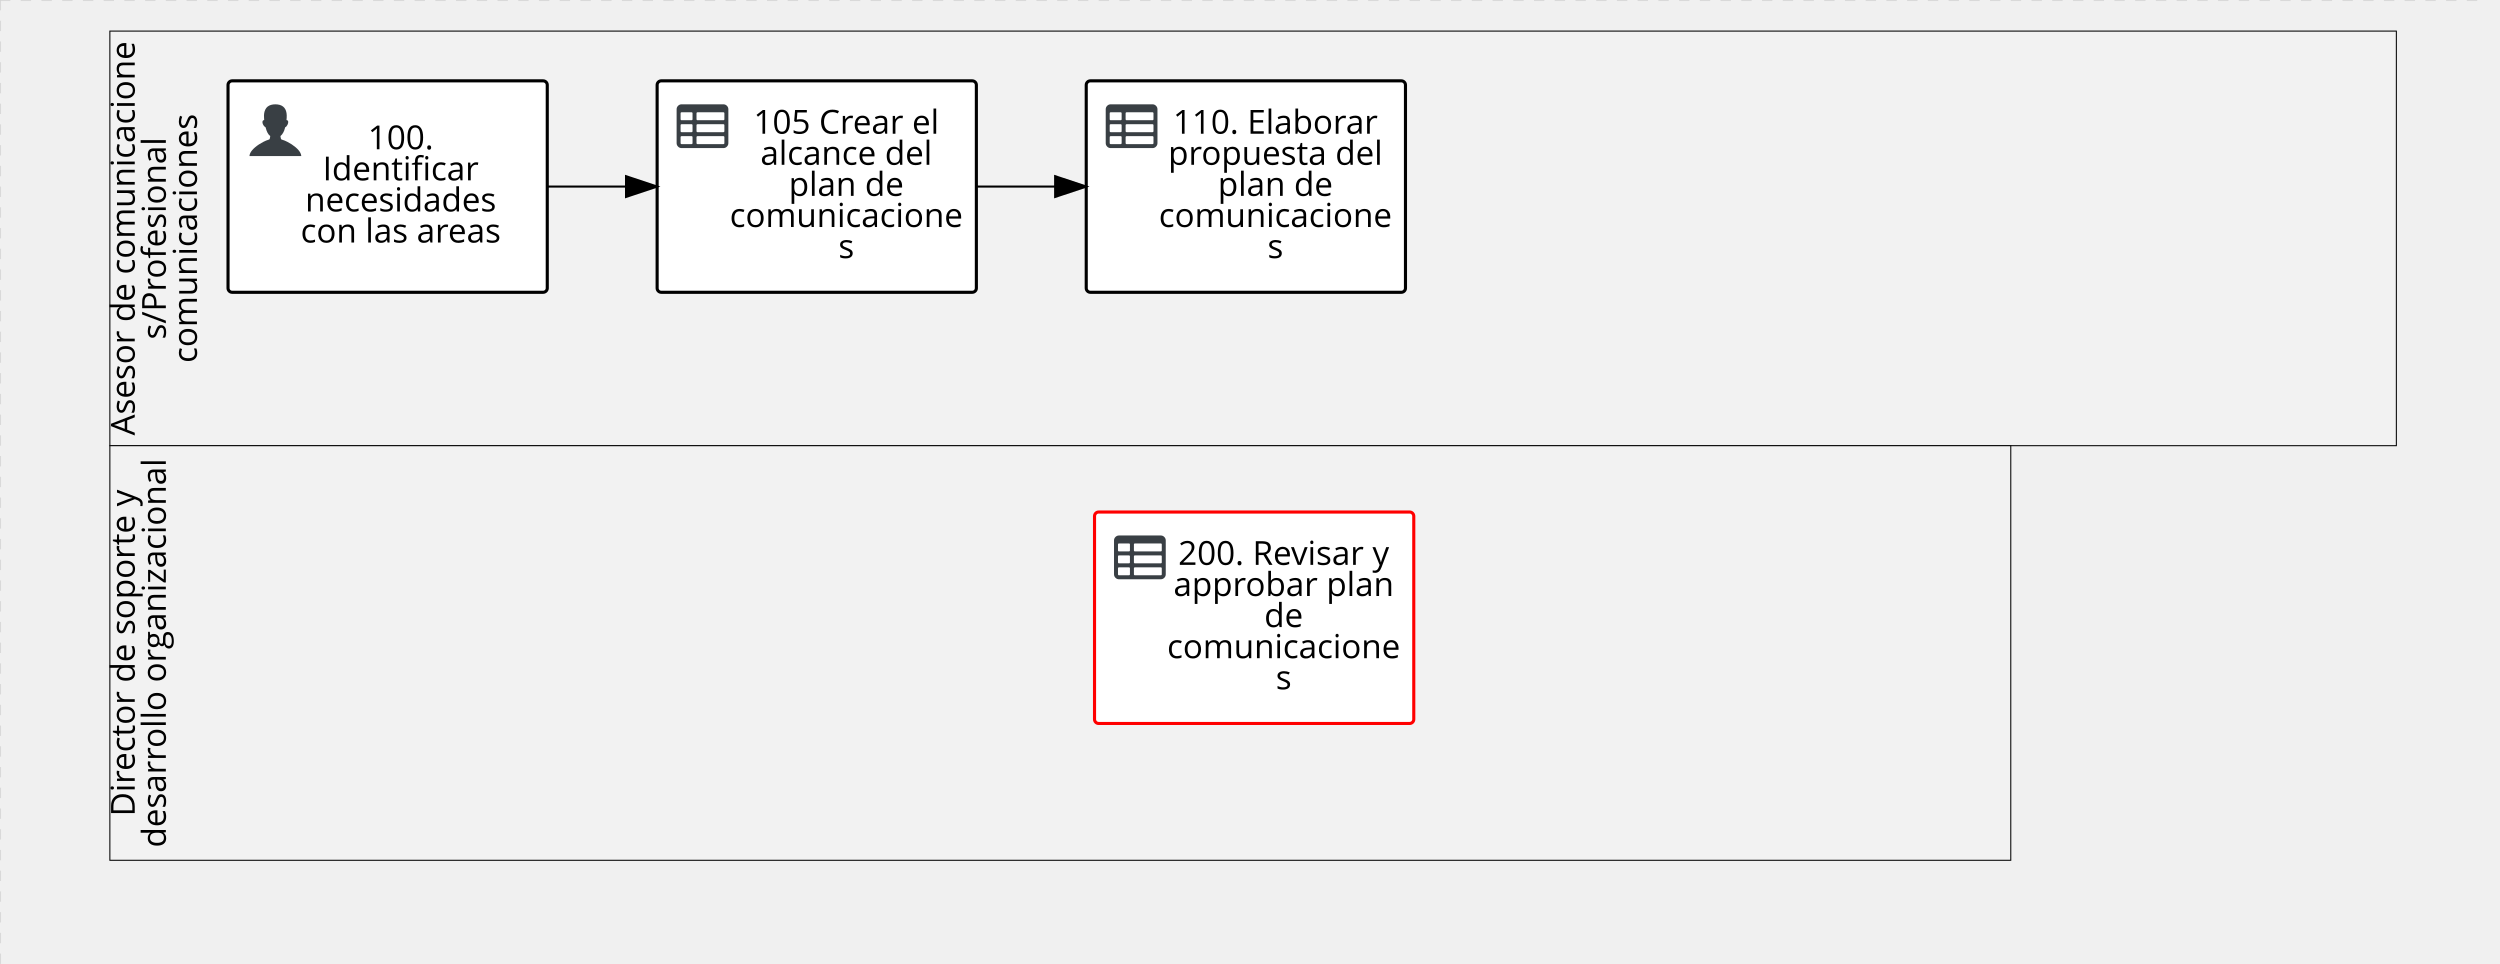
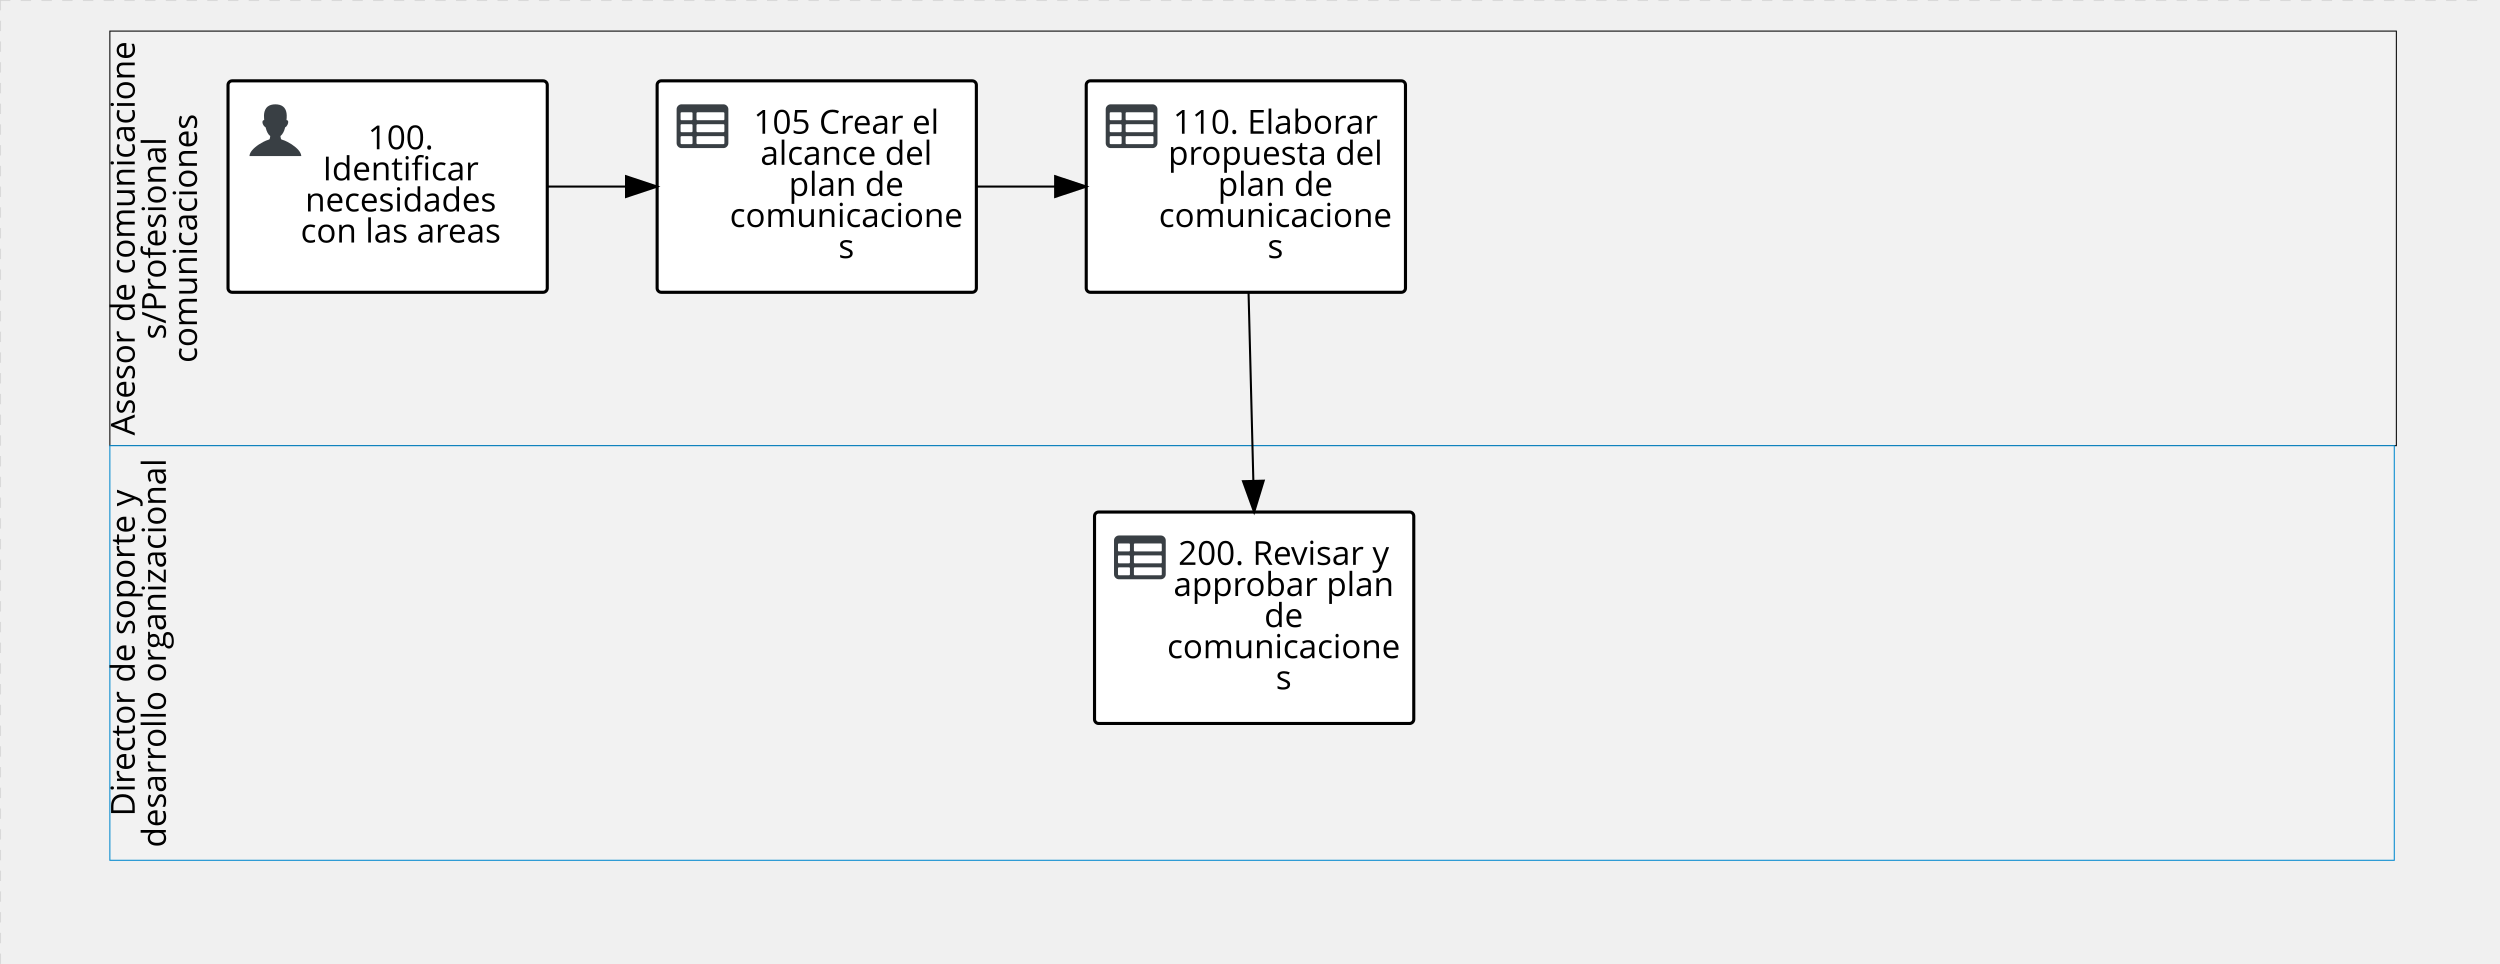
<svg xmlns="http://www.w3.org/2000/svg" version="1.1" width="1206" height="465" viewBox="0 0 1206 465">
  <defs />
  <g transform="matrix(1,0,0,1,0,0)">
    <g>
      <g>
        <g>
          <path fill="none" stroke="#d3d3d3" paint-order="fill stroke markers" d=" M 0 0 L 1200 0" stroke-miterlimit="10" stroke-opacity="0.8" stroke-dasharray="5" />
        </g>
        <g>
          <path fill="none" stroke="#d3d3d3" paint-order="fill stroke markers" d=" M 0 0 L 0 800" stroke-miterlimit="10" stroke-opacity="0.8" stroke-dasharray="5" />
        </g>
      </g>
      <g id="_B57488E7-6CBE-4FAA-9219-56307C9E62A7" bpmn2nodeid="_B57488E7-6CBE-4FAA-9219-56307C9E62A7" transform="matrix(1,0,0,1,53,15)">
        <g>
          <path fill="none" stroke="none" />
        </g>
        <g transform="matrix(1,0,0,1,0,0)">
          <path fill="#f2f2f2" stroke="none" id="_B57488E7-6CBE-4FAA-9219-56307C9E62A7?shapeType=BACKGROUND" paint-order="stroke fill markers" d=" M 0 0 L 1103 0 L 1103 200 L 0 200 L 0 0 Z Z" />
        </g>
        <g transform="matrix(1,0,0,1,0,0)">
          <path fill="none" stroke="rgb(0,0,0)" id="_B57488E7-6CBE-4FAA-9219-56307C9E62A7?shapeType=BORDER&amp;renderType=STROKE" paint-order="fill stroke markers" d=" M 0 0 L 1103 0 L 1103 200 L 0 200 L 0 0 Z Z" stroke-miterlimit="10" stroke-width="0.5" stroke-dasharray="" />
        </g>
        <g transform="matrix(-1.8369701987210297e-16,-1,1,-1.8369701987210297e-16,0,195.0742)">
          <text fill="#000000" stroke="none" font-family="Open Sans" font-size="12pt" font-style="normal" font-weight="normal" text-decoration="normal" x="95.074" y="12" text-anchor="middle" dominant-baseline="alphabetic">Asesor de comunicacione</text>
          <text fill="#000000" stroke="none" font-family="Open Sans" font-size="12pt" font-style="normal" font-weight="normal" text-decoration="normal" x="95.074" y="27" text-anchor="middle" dominant-baseline="alphabetic">          s/Profesional            </text>
          <text fill="#000000" stroke="none" font-family="Open Sans" font-size="12pt" font-style="normal" font-weight="normal" text-decoration="normal" x="95.074" y="42" text-anchor="middle" dominant-baseline="alphabetic">        comunicaciones         </text>
        </g>
        <g id="_AA0C87CB-521B-442E-9885-30118DCB7A72" bpmn2nodeid="_AA0C87CB-521B-442E-9885-30118DCB7A72" transform="matrix(1,0,0,1,57,24)">
          <g>
            <path fill="none" stroke="none" />
          </g>
          <g transform="matrix(1,0,0,1,0,0)">
            <path fill="#ffffff" stroke="none" id="_AA0C87CB-521B-442E-9885-30118DCB7A72?shapeType=BACKGROUND" paint-order="stroke fill markers" d=" M 2 0 L 152 0 L 152 0 A 2 2 0 0 1 154 2 L 154 100 L 154 100 A 2 2 0 0 1 152 102 L 2 102 L 2 102 A 2 2 0 0 1 0 100 L 0 2 L 0 2 A 2 2 0 0 1 2 0 Z" />
          </g>
          <g transform="matrix(1,0,0,1,0,0)">
            <path fill="none" stroke="rgb(0,0,0)" id="_AA0C87CB-521B-442E-9885-30118DCB7A72?shapeType=BORDER&amp;renderType=STROKE" paint-order="fill stroke markers" d=" M 2 0 L 152 0 L 152 0 A 2 2 0 0 1 154 2 L 154 100 L 154 100 A 2 2 0 0 1 152 102 L 2 102 L 2 102 A 2 2 0 0 1 0 100 L 0 2 L 0 2 A 2 2 0 0 1 2 0 Z" stroke-miterlimit="10" stroke-width="1.5" stroke-dasharray="" />
          </g>
          <g>
            <g transform="matrix(0.06,0,0,0.06,9.4,9.4)">
              <g transform="matrix(1,0,0,1,0,0)">
                <path fill="#393f44" stroke="none" id="_AA0C87CB-521B-442E-9885-30118DCB7A72_task__RvU5__iZSm" paint-order="stroke fill markers" d=" M 0 0 M 16 445.21 C 16 440.869 18.784 431.129 22.001 424.217 C 35.768 394.64 77.283 359.28 129 333.084 C 144.516 325.224 157.347 319.964 167.807 317.174 C 171.932 316.074 175.729 314.414 176.525 313.363 C 178.894 310.234 180.914 302.908 181.727 294.5 L 182.5 286.5 L 178.507 283.455 C 166.303 274.146 154.284 251.678 148.04 226.5 C 145.611 216.707 145.056 215.462 142.984 215.158 C 141.703 214.97 138.083 212.243 134.939 209.099 C 123.233 197.393 116.891 177.376 121.44 166.49 C 123.002 162.751 128.155 159.01 131.75 159.004 C 134.448 159 134.471 158.603 132.914 138.788 C 130.927 113.496 134.279 92.265 143.132 74.076 C 152.232 55.38 167.569 42.882 189.049 36.66 C 210.203 30.532 237.797 30.532 258.951 36.66 C 300.042 48.563 318.958 83.806 314.955 141 C 314.32 150.075 313.624 157.788 313.409 158.14 C 313.194 158.493 314.575 159.073 316.479 159.43 C 328.929 161.766 330.986 177.018 321.496 196.621 C 316.903 206.109 309.357 214.508 304.817 215.185 C 303.023 215.453 302.293 217.146 299.943 226.5 C 296.659 239.567 294.474 245.305 287.948 257.995 C 282.491 268.606 273.035 281.109 268.108 284.229 L 264.871 286.278 L 265.518 292.889 C 266.345 301.33 268.639 309.871 270.877 312.837 C 272.067 314.415 275.002 315.79 280.063 317.139 C 291.069 320.075 303.617 325.274 321 334.102 C 369.815 358.891 410.848 393.758 425.032 422.5 C 429.07 430.682 432 440.232 432 445.21 L 432 448 L 224 448 L 16 448 L 16 445.21 Z" />
              </g>
            </g>
          </g>
          <g transform="matrix(1,0,0,1,4.04,13.68)">
            <g transform="matrix(0.04,0,0,0.04,63.36,69.12)">
              <g transform="matrix(1,0,0,1,0,0)">
                <path fill="none" stroke="none" />
              </g>
              <g transform="matrix(1,0,0,1,0,0)">
                <path fill="none" stroke="none" />
              </g>
            </g>
          </g>
          <g transform="matrix(1,0,0,1,35,21)">
            <text fill="#000000" stroke="none" font-family="Open Sans" font-size="12pt" font-style="normal" font-weight="normal" text-decoration="normal" x="48.305" y="12" text-anchor="middle" dominant-baseline="alphabetic">       100.         </text>
            <text fill="#000000" stroke="none" font-family="Open Sans" font-size="12pt" font-style="normal" font-weight="normal" text-decoration="normal" x="48.305" y="27" text-anchor="middle" dominant-baseline="alphabetic">  Identificar   </text>
            <text fill="#000000" stroke="none" font-family="Open Sans" font-size="12pt" font-style="normal" font-weight="normal" text-decoration="normal" x="48.305" y="42" text-anchor="middle" dominant-baseline="alphabetic">necesidades </text>
            <text fill="#000000" stroke="none" font-family="Open Sans" font-size="12pt" font-style="normal" font-weight="normal" text-decoration="normal" x="48.305" y="57" text-anchor="middle" dominant-baseline="alphabetic">con las areas</text>
          </g>
        </g>
        <g id="_9E76448C-DA83-4A20-A2F2-3716A5D620CC" bpmn2nodeid="_9E76448C-DA83-4A20-A2F2-3716A5D620CC" transform="matrix(1,0,0,1,264,24)">
          <g>
            <path fill="none" stroke="none" />
          </g>
          <g transform="matrix(1,0,0,1,0,0)">
            <path fill="#ffffff" stroke="none" id="_9E76448C-DA83-4A20-A2F2-3716A5D620CC?shapeType=BACKGROUND" paint-order="stroke fill markers" d=" M 2 0 L 152 0 L 152 0 A 2 2 0 0 1 154 2 L 154 100 L 154 100 A 2 2 0 0 1 152 102 L 2 102 L 2 102 A 2 2 0 0 1 0 100 L 0 2 L 0 2 A 2 2 0 0 1 2 0 Z" />
          </g>
          <g transform="matrix(1,0,0,1,0,0)">
            <path fill="none" stroke="rgb(0,0,0)" id="_9E76448C-DA83-4A20-A2F2-3716A5D620CC?shapeType=BORDER&amp;renderType=STROKE" paint-order="fill stroke markers" d=" M 2 0 L 152 0 L 152 0 A 2 2 0 0 1 154 2 L 154 100 L 154 100 A 2 2 0 0 1 152 102 L 2 102 L 2 102 A 2 2 0 0 1 0 100 L 0 2 L 0 2 A 2 2 0 0 1 2 0 Z" stroke-miterlimit="10" stroke-width="1.5" stroke-dasharray="" />
          </g>
          <g>
            <g transform="matrix(0.06,0,0,0.06,9.4,9.4)">
              <g transform="matrix(1,0,0,1,0,0)">
                <path fill="#393f44" stroke="none" id="_9E76448C-DA83-4A20-A2F2-3716A5D620CC_task__l39e__3KHJ" paint-order="stroke fill markers" d=" M 0 0 M 128 344 L 128 296 C 128 293.7 127.2 291.8 125.8 290.2 C 124.4 288.6 122.4 288 120 288 L 40 288 C 37.7 288 35.8 288.8 34.2 290.2 C 32.6 291.6 32 293.7 32 296 L 32 344 C 32 346.3 32.8 348.2 34.2 349.8 C 35.6 351.4 37.6 352 40 352 L 120 352 C 122.3 352 124.2 351.2 125.8 349.8 C 127.4 348.4 128 346.3 128 344 Z M 0 0 M 128 248 L 128 200 C 128 197.7 127.2 195.8 125.8 194.2 C 124.4 192.6 122.4 192 120 192 L 40 192 C 37.7 192 35.8 192.8 34.2 194.2 C 32.6 195.6 32 197.7 32 200 L 32 248 C 32 250.3 32.8 252.2 34.2 253.8 C 35.6 255.4 37.6 256 40 256 L 120 256 C 122.3 256 124.2 255.2 125.8 253.8 C 127.4 252.4 128 250.3 128 248 Z M 0 0 M 376 352 C 378.3 352 380.2 351.2 381.8 349.8 C 383.4 348.4 384 346.4 384 344 L 384 296 C 384 293.7 383.2 291.8 381.8 290.2 C 380.4 288.6 378.4 288 376 288 L 168 288 C 165.7 288 163.8 288.8 162.2 290.2 C 160.6 291.6 160 293.6 160 296 L 160 344 C 160 346.3 160.8 348.2 162.2 349.8 C 163.6 351.4 165.6 352 168 352 L 376 352 Z M 0 0 M 128 152 L 128 104 C 128 101.7 127.2 99.8 125.8 98.2 C 124.4 96.6 122.3 96 120 96 L 40 96 C 37.7 96 35.8 96.8 34.2 98.2 C 32.6 99.6 32 101.7 32 104 L 32 152 C 32 154.3 32.8 156.2 34.2 157.8 C 35.6 159.4 37.6 160 40 160 L 120 160 C 122.3 160 124.2 159.2 125.8 157.8 C 127.4 156.4 128 154.3 128 152 Z M 0 0 M 376 256 C 378.3 256 380.2 255.2 381.8 253.8 C 383.4 252.4 384 250.4 384 248 L 384 200 C 384 197.7 383.2 195.8 381.8 194.2 C 380.4 192.6 378.4 192 376 192 L 168 192 C 165.7 192 163.8 192.8 162.2 194.2 C 160.6 195.6 160 197.6 160 200 L 160 248 C 160 250.3 160.8 252.2 162.2 253.8 C 163.6 255.4 165.6 256 168 256 L 376 256 Z M 0 0 M 376 160 C 378.3 160 380.2 159.2 381.8 157.8 C 383.4 156.4 384 154.4 384 152 L 384 104 C 384 101.7 383.2 99.8 381.8 98.2 C 380.4 96.6 378.3 96 376 96 L 168 96 C 165.7 96 163.8 96.8 162.2 98.2 C 160.6 99.6 160 101.6 160 104 L 160 152 C 160 154.3 160.8 156.2 162.2 157.8 C 163.6 159.4 165.6 160 168 160 L 376 160 Z M 0 0 M 416 72 L 416 344 C 416 355 412.1 364.4 404.2 372.2 C 396.3 380 387 384 376 384 L 40 384 C 29 384 19.6 380.1 11.8 372.2 C 4 364.3 0 355 0 344 L 0 72 C 0 61 3.9 51.6 11.8 43.8 C 19.7 36 29 32 40 32 L 376 32 C 387 32 396.4 35.9 404.2 43.8 C 412 51.7 416 61 416 72 Z" />
              </g>
            </g>
          </g>
          <g transform="matrix(1,0,0,1,35,13.5)">
            <text fill="#000000" stroke="none" font-family="Open Sans" font-size="12pt" font-style="normal" font-weight="normal" text-decoration="normal" x="56.246" y="12" text-anchor="middle" dominant-baseline="alphabetic">  105 Crear el    </text>
            <text fill="#000000" stroke="none" font-family="Open Sans" font-size="12pt" font-style="normal" font-weight="normal" text-decoration="normal" x="56.246" y="27" text-anchor="middle" dominant-baseline="alphabetic">   alcance del    </text>
            <text fill="#000000" stroke="none" font-family="Open Sans" font-size="12pt" font-style="normal" font-weight="normal" text-decoration="normal" x="56.246" y="42" text-anchor="middle" dominant-baseline="alphabetic">      plan de        </text>
            <text fill="#000000" stroke="none" font-family="Open Sans" font-size="12pt" font-style="normal" font-weight="normal" text-decoration="normal" x="56.246" y="57" text-anchor="middle" dominant-baseline="alphabetic">comunicacione</text>
            <text fill="#000000" stroke="none" font-family="Open Sans" font-size="12pt" font-style="normal" font-weight="normal" text-decoration="normal" x="56.246" y="72" text-anchor="middle" dominant-baseline="alphabetic">            s             </text>
          </g>
        </g>
        <g id="_88B4F1C8-AD17-4393-82B3-336D5BDE79D2" bpmn2nodeid="_88B4F1C8-AD17-4393-82B3-336D5BDE79D2" transform="matrix(1,0,0,1,471,24)">
          <g>
            <path fill="none" stroke="none" />
          </g>
          <g transform="matrix(1,0,0,1,0,0)">
            <path fill="#ffffff" stroke="none" id="_88B4F1C8-AD17-4393-82B3-336D5BDE79D2?shapeType=BACKGROUND" paint-order="stroke fill markers" d=" M 2 0 L 152 0 L 152 0 A 2 2 0 0 1 154 2 L 154 100 L 154 100 A 2 2 0 0 1 152 102 L 2 102 L 2 102 A 2 2 0 0 1 0 100 L 0 2 L 0 2 A 2 2 0 0 1 2 0 Z" />
          </g>
          <g transform="matrix(1,0,0,1,0,0)">
            <path fill="none" stroke="rgb(0,0,0)" id="_88B4F1C8-AD17-4393-82B3-336D5BDE79D2?shapeType=BORDER&amp;renderType=STROKE" paint-order="fill stroke markers" d=" M 2 0 L 152 0 L 152 0 A 2 2 0 0 1 154 2 L 154 100 L 154 100 A 2 2 0 0 1 152 102 L 2 102 L 2 102 A 2 2 0 0 1 0 100 L 0 2 L 0 2 A 2 2 0 0 1 2 0 Z" stroke-miterlimit="10" stroke-width="1.5" stroke-dasharray="" />
          </g>
          <g>
            <g transform="matrix(0.06,0,0,0.06,9.4,9.4)">
              <g transform="matrix(1,0,0,1,0,0)">
                <path fill="#393f44" stroke="none" id="_88B4F1C8-AD17-4393-82B3-336D5BDE79D2_task__l39e__3KHJ" paint-order="stroke fill markers" d=" M 0 0 M 128 344 L 128 296 C 128 293.7 127.2 291.8 125.8 290.2 C 124.4 288.6 122.4 288 120 288 L 40 288 C 37.7 288 35.8 288.8 34.2 290.2 C 32.6 291.6 32 293.7 32 296 L 32 344 C 32 346.3 32.8 348.2 34.2 349.8 C 35.6 351.4 37.6 352 40 352 L 120 352 C 122.3 352 124.2 351.2 125.8 349.8 C 127.4 348.4 128 346.3 128 344 Z M 0 0 M 128 248 L 128 200 C 128 197.7 127.2 195.8 125.8 194.2 C 124.4 192.6 122.4 192 120 192 L 40 192 C 37.7 192 35.8 192.8 34.2 194.2 C 32.6 195.6 32 197.7 32 200 L 32 248 C 32 250.3 32.8 252.2 34.2 253.8 C 35.6 255.4 37.6 256 40 256 L 120 256 C 122.3 256 124.2 255.2 125.8 253.8 C 127.4 252.4 128 250.3 128 248 Z M 0 0 M 376 352 C 378.3 352 380.2 351.2 381.8 349.8 C 383.4 348.4 384 346.4 384 344 L 384 296 C 384 293.7 383.2 291.8 381.8 290.2 C 380.4 288.6 378.4 288 376 288 L 168 288 C 165.7 288 163.8 288.8 162.2 290.2 C 160.6 291.6 160 293.6 160 296 L 160 344 C 160 346.3 160.8 348.2 162.2 349.8 C 163.6 351.4 165.6 352 168 352 L 376 352 Z M 0 0 M 128 152 L 128 104 C 128 101.7 127.2 99.8 125.8 98.2 C 124.4 96.6 122.3 96 120 96 L 40 96 C 37.7 96 35.8 96.8 34.2 98.2 C 32.6 99.6 32 101.7 32 104 L 32 152 C 32 154.3 32.8 156.2 34.2 157.8 C 35.6 159.4 37.6 160 40 160 L 120 160 C 122.3 160 124.2 159.2 125.8 157.8 C 127.4 156.4 128 154.3 128 152 Z M 0 0 M 376 256 C 378.3 256 380.2 255.2 381.8 253.8 C 383.4 252.4 384 250.4 384 248 L 384 200 C 384 197.7 383.2 195.8 381.8 194.2 C 380.4 192.6 378.4 192 376 192 L 168 192 C 165.7 192 163.8 192.8 162.2 194.2 C 160.6 195.6 160 197.6 160 200 L 160 248 C 160 250.3 160.8 252.2 162.2 253.8 C 163.6 255.4 165.6 256 168 256 L 376 256 Z M 0 0 M 376 160 C 378.3 160 380.2 159.2 381.8 157.8 C 383.4 156.4 384 154.4 384 152 L 384 104 C 384 101.7 383.2 99.8 381.8 98.2 C 380.4 96.6 378.3 96 376 96 L 168 96 C 165.7 96 163.8 96.8 162.2 98.2 C 160.6 99.6 160 101.6 160 104 L 160 152 C 160 154.3 160.8 156.2 162.2 157.8 C 163.6 159.4 165.6 160 168 160 L 376 160 Z M 0 0 M 416 72 L 416 344 C 416 355 412.1 364.4 404.2 372.2 C 396.3 380 387 384 376 384 L 40 384 C 29 384 19.6 380.1 11.8 372.2 C 4 364.3 0 355 0 344 L 0 72 C 0 61 3.9 51.6 11.8 43.8 C 19.7 36 29 32 40 32 L 376 32 C 387 32 396.4 35.9 404.2 43.8 C 412 51.7 416 61 416 72 Z" />
              </g>
            </g>
          </g>
          <g transform="matrix(1,0,0,1,35,13.5)">
            <text fill="#000000" stroke="none" font-family="Open Sans" font-size="12pt" font-style="normal" font-weight="normal" text-decoration="normal" x="56.246" y="12" text-anchor="middle" dominant-baseline="alphabetic"> 110. Elaborar  </text>
            <text fill="#000000" stroke="none" font-family="Open Sans" font-size="12pt" font-style="normal" font-weight="normal" text-decoration="normal" x="56.246" y="27" text-anchor="middle" dominant-baseline="alphabetic">propuesta del  </text>
            <text fill="#000000" stroke="none" font-family="Open Sans" font-size="12pt" font-style="normal" font-weight="normal" text-decoration="normal" x="56.246" y="42" text-anchor="middle" dominant-baseline="alphabetic">      plan de        </text>
            <text fill="#000000" stroke="none" font-family="Open Sans" font-size="12pt" font-style="normal" font-weight="normal" text-decoration="normal" x="56.246" y="57" text-anchor="middle" dominant-baseline="alphabetic">comunicacione</text>
            <text fill="#000000" stroke="none" font-family="Open Sans" font-size="12pt" font-style="normal" font-weight="normal" text-decoration="normal" x="56.246" y="72" text-anchor="middle" dominant-baseline="alphabetic">            s             </text>
          </g>
        </g>
      </g>
      <g id="_BFB9A08E-5C65-401A-9EE9-E85DB8EE0910" bpmn2nodeid="_BFB9A08E-5C65-401A-9EE9-E85DB8EE0910" transform="matrix(1,0,0,1,0,0)">
        <g>
          <path fill="none" stroke="#000000" paint-order="fill stroke markers" d=" M 264 90 L 302 90" stroke-miterlimit="10" stroke-dasharray="" />
        </g>
        <g transform="matrix(1,0,0,1,264,90)" />
        <g transform="matrix(6.123233995736766e-17,1,-1,6.123233995736766e-17,317,85)">
          <path fill="#000000" stroke="#000000" paint-order="fill stroke markers" d=" M 10 15 L 0 15 L 5 0 Z" stroke-miterlimit="10" stroke-dasharray="" />
        </g>
        <g transform="matrix(1,0,0,1,264,80)" />
      </g>
      <g id="_06E6D089-E6CB-4995-8D7F-7D272E4B48BE" bpmn2nodeid="_06E6D089-E6CB-4995-8D7F-7D272E4B48BE" transform="matrix(1,0,0,1,0,0)">
        <g>
          <path fill="none" stroke="#000000" paint-order="fill stroke markers" d=" M 471 90 L 509 90" stroke-miterlimit="10" stroke-dasharray="" />
        </g>
        <g transform="matrix(1,0,0,1,471,90)" />
        <g transform="matrix(6.123233995736766e-17,1,-1,6.123233995736766e-17,524,85)">
          <path fill="#000000" stroke="#000000" paint-order="fill stroke markers" d=" M 10 15 L 0 15 L 5 0 Z" stroke-miterlimit="10" stroke-dasharray="" />
        </g>
        <g transform="matrix(1,0,0,1,471,80)" />
      </g>
      <g transform="matrix(1,0,0,1,53,15)" />
      <g transform="matrix(1,0,0,1,110,39)" />
      <g transform="matrix(1,0,0,1,317,39)" />
      <g id="_057572DE-79F4-4D74-9EE0-8F8645384F76" bpmn2nodeid="_057572DE-79F4-4D74-9EE0-8F8645384F76" transform="matrix(1,0,0,1,53,215)">
        <g>
          <path fill="none" stroke="none" />
        </g>
        <g transform="matrix(1,0,0,1,0,0)">
-           <path fill="#f2f2f2" stroke="none" id="_057572DE-79F4-4D74-9EE0-8F8645384F76?shapeType=BACKGROUND" paint-order="stroke fill markers" d=" M 0 0 L 917 0 L 917 200 L 0 200 L 0 0 Z Z" />
+           <path fill="#f2f2f2" stroke="none" id="_057572DE-79F4-4D74-9EE0-8F8645384F76?shapeType=BACKGROUND" paint-order="stroke fill markers" d=" M 0 0 L 1102 0 L 1102 200 L 0 200 L 0 0 Z Z" />
        </g>
        <g transform="matrix(1,0,0,1,0,0)">
-           <path fill="none" stroke="rgb(0,0,0)" id="_057572DE-79F4-4D74-9EE0-8F8645384F76?shapeType=BORDER&amp;renderType=STROKE" paint-order="fill stroke markers" d=" M 0 0 L 917 0 L 917 200 L 0 200 L 0 0 Z Z" stroke-miterlimit="10" stroke-width="0.5" stroke-dasharray="" />
+           <path fill="none" stroke="rgb(0,136,206)" id="_057572DE-79F4-4D74-9EE0-8F8645384F76?shapeType=BORDER&amp;renderType=STROKE" paint-order="fill stroke markers" d=" M 0 0 L 1102 0 L 1102 200 L 0 200 L 0 0 Z Z" stroke-miterlimit="10" stroke-width="0.5" stroke-dasharray="" />
        </g>
        <g transform="matrix(-1.8369701987210297e-16,-1,1,-1.8369701987210297e-16,0,193.8398)">
          <text fill="#000000" stroke="none" font-family="Open Sans" font-size="12pt" font-style="normal" font-weight="normal" text-decoration="normal" x="93.84" y="12" text-anchor="middle" dominant-baseline="alphabetic">   Director de soporte y    </text>
          <text fill="#000000" stroke="none" font-family="Open Sans" font-size="12pt" font-style="normal" font-weight="normal" text-decoration="normal" x="93.84" y="27" text-anchor="middle" dominant-baseline="alphabetic">desarrollo organizacional</text>
        </g>
        <g id="_FB129611-EE3E-4912-B27E-E2E415E6D5E3" bpmn2nodeid="_FB129611-EE3E-4912-B27E-E2E415E6D5E3" transform="matrix(1,0,0,1,475,32)">
          <g>
            <path fill="none" stroke="none" />
          </g>
          <g transform="matrix(1,0,0,1,0,0)">
            <path fill="#ffffff" stroke="none" id="_FB129611-EE3E-4912-B27E-E2E415E6D5E3?shapeType=BACKGROUND" paint-order="stroke fill markers" d=" M 2 0 L 152 0 L 152 0 A 2 2 0 0 1 154 2 L 154 100 L 154 100 A 2 2 0 0 1 152 102 L 2 102 L 2 102 A 2 2 0 0 1 0 100 L 0 2 L 0 2 A 2 2 0 0 1 2 0 Z" />
          </g>
          <g transform="matrix(1,0,0,1,0,0)">
-             <path fill="none" stroke="rgb(255,0,0)" id="_FB129611-EE3E-4912-B27E-E2E415E6D5E3?shapeType=BORDER&amp;renderType=STROKE" paint-order="fill stroke markers" d=" M 2 0 L 152 0 L 152 0 A 2 2 0 0 1 154 2 L 154 100 L 154 100 A 2 2 0 0 1 152 102 L 2 102 L 2 102 A 2 2 0 0 1 0 100 L 0 2 L 0 2 A 2 2 0 0 1 2 0 Z" stroke-miterlimit="10" stroke-width="1.5" stroke-dasharray="" />
+             <path fill="none" stroke="rgb(0,0,0)" id="_FB129611-EE3E-4912-B27E-E2E415E6D5E3?shapeType=BORDER&amp;renderType=STROKE" paint-order="fill stroke markers" d=" M 2 0 L 152 0 L 152 0 A 2 2 0 0 1 154 2 L 154 100 L 154 100 A 2 2 0 0 1 152 102 L 2 102 L 2 102 A 2 2 0 0 1 0 100 L 0 2 L 0 2 A 2 2 0 0 1 2 0 Z" stroke-miterlimit="10" stroke-width="1.5" stroke-dasharray="" />
          </g>
          <g>
            <g transform="matrix(0.06,0,0,0.06,9.4,9.4)">
              <g transform="matrix(1,0,0,1,0,0)">
                <path fill="#393f44" stroke="none" id="_FB129611-EE3E-4912-B27E-E2E415E6D5E3_task__l39e__3KHJ" paint-order="stroke fill markers" d=" M 0 0 M 128 344 L 128 296 C 128 293.7 127.2 291.8 125.8 290.2 C 124.4 288.6 122.4 288 120 288 L 40 288 C 37.7 288 35.8 288.8 34.2 290.2 C 32.6 291.6 32 293.7 32 296 L 32 344 C 32 346.3 32.8 348.2 34.2 349.8 C 35.6 351.4 37.6 352 40 352 L 120 352 C 122.3 352 124.2 351.2 125.8 349.8 C 127.4 348.4 128 346.3 128 344 Z M 0 0 M 128 248 L 128 200 C 128 197.7 127.2 195.8 125.8 194.2 C 124.4 192.6 122.4 192 120 192 L 40 192 C 37.7 192 35.8 192.8 34.2 194.2 C 32.6 195.6 32 197.7 32 200 L 32 248 C 32 250.3 32.8 252.2 34.2 253.8 C 35.6 255.4 37.6 256 40 256 L 120 256 C 122.3 256 124.2 255.2 125.8 253.8 C 127.4 252.4 128 250.3 128 248 Z M 0 0 M 376 352 C 378.3 352 380.2 351.2 381.8 349.8 C 383.4 348.4 384 346.4 384 344 L 384 296 C 384 293.7 383.2 291.8 381.8 290.2 C 380.4 288.6 378.4 288 376 288 L 168 288 C 165.7 288 163.8 288.8 162.2 290.2 C 160.6 291.6 160 293.6 160 296 L 160 344 C 160 346.3 160.8 348.2 162.2 349.8 C 163.6 351.4 165.6 352 168 352 L 376 352 Z M 0 0 M 128 152 L 128 104 C 128 101.7 127.2 99.8 125.8 98.2 C 124.4 96.6 122.3 96 120 96 L 40 96 C 37.7 96 35.8 96.8 34.2 98.2 C 32.6 99.6 32 101.7 32 104 L 32 152 C 32 154.3 32.8 156.2 34.2 157.8 C 35.6 159.4 37.6 160 40 160 L 120 160 C 122.3 160 124.2 159.2 125.8 157.8 C 127.4 156.4 128 154.3 128 152 Z M 0 0 M 376 256 C 378.3 256 380.2 255.2 381.8 253.8 C 383.4 252.4 384 250.4 384 248 L 384 200 C 384 197.7 383.2 195.8 381.8 194.2 C 380.4 192.6 378.4 192 376 192 L 168 192 C 165.7 192 163.8 192.8 162.2 194.2 C 160.6 195.6 160 197.6 160 200 L 160 248 C 160 250.3 160.8 252.2 162.2 253.8 C 163.6 255.4 165.6 256 168 256 L 376 256 Z M 0 0 M 376 160 C 378.3 160 380.2 159.2 381.8 157.8 C 383.4 156.4 384 154.4 384 152 L 384 104 C 384 101.7 383.2 99.8 381.8 98.2 C 380.4 96.6 378.3 96 376 96 L 168 96 C 165.7 96 163.8 96.8 162.2 98.2 C 160.6 99.6 160 101.6 160 104 L 160 152 C 160 154.3 160.8 156.2 162.2 157.8 C 163.6 159.4 165.6 160 168 160 L 376 160 Z M 0 0 M 416 72 L 416 344 C 416 355 412.1 364.4 404.2 372.2 C 396.3 380 387 384 376 384 L 40 384 C 29 384 19.6 380.1 11.8 372.2 C 4 364.3 0 355 0 344 L 0 72 C 0 61 3.9 51.6 11.8 43.8 C 19.7 36 29 32 40 32 L 376 32 C 387 32 396.4 35.9 404.2 43.8 C 412 51.7 416 61 416 72 Z" />
              </g>
            </g>
          </g>
          <g transform="matrix(1,0,0,1,35,13.5)">
            <text fill="#000000" stroke="none" font-family="Open Sans" font-size="12pt" font-style="normal" font-weight="normal" text-decoration="normal" x="56.246" y="12" text-anchor="middle" dominant-baseline="alphabetic"> 200. Revisar y  </text>
            <text fill="#000000" stroke="none" font-family="Open Sans" font-size="12pt" font-style="normal" font-weight="normal" text-decoration="normal" x="56.246" y="27" text-anchor="middle" dominant-baseline="alphabetic">approbar plan </text>
            <text fill="#000000" stroke="none" font-family="Open Sans" font-size="12pt" font-style="normal" font-weight="normal" text-decoration="normal" x="56.246" y="42" text-anchor="middle" dominant-baseline="alphabetic">           de            </text>
            <text fill="#000000" stroke="none" font-family="Open Sans" font-size="12pt" font-style="normal" font-weight="normal" text-decoration="normal" x="56.246" y="57" text-anchor="middle" dominant-baseline="alphabetic">comunicacione</text>
            <text fill="#000000" stroke="none" font-family="Open Sans" font-size="12pt" font-style="normal" font-weight="normal" text-decoration="normal" x="56.246" y="72" text-anchor="middle" dominant-baseline="alphabetic">            s             </text>
          </g>
        </g>
      </g>
+       <g transform="matrix(1,0,0,1,524,39)" />
+       <g id="_5E9B828F-86C0-481D-99FC-65B360BACBCB" bpmn2nodeid="_5E9B828F-86C0-481D-99FC-65B360BACBCB">
+         <g>
+           <path fill="none" stroke="rgb(0,0,0)" paint-order="fill stroke markers" d=" M 602.299 141 L 604.618 232.005" stroke-miterlimit="10" stroke-dasharray="" />
+         </g>
+         <g transform="matrix(1,0,0,1,602.2994,141)" />
+         <g transform="matrix(-0.9996756,0.02546944,-0.02546944,-0.9996756,609.9984,246.8727)">
+           <path fill="rgb(0,0,0)" stroke="rgb(0,0,0)" paint-order="fill stroke markers" d=" M 10 15 L 0 15 L 5 0 Z" stroke-miterlimit="10" stroke-dasharray="" />
+         </g>
+         <g transform="matrix(1,0,0,1,612.2961,193.7453)" />
+       </g>
      <g transform="matrix(1,0,0,1,53,215)" />
      <g transform="matrix(1,0,0,1,528,247)" />
-       <g transform="matrix(1,0,0,1,524,39)" />
    </g>
  </g>
</svg>
